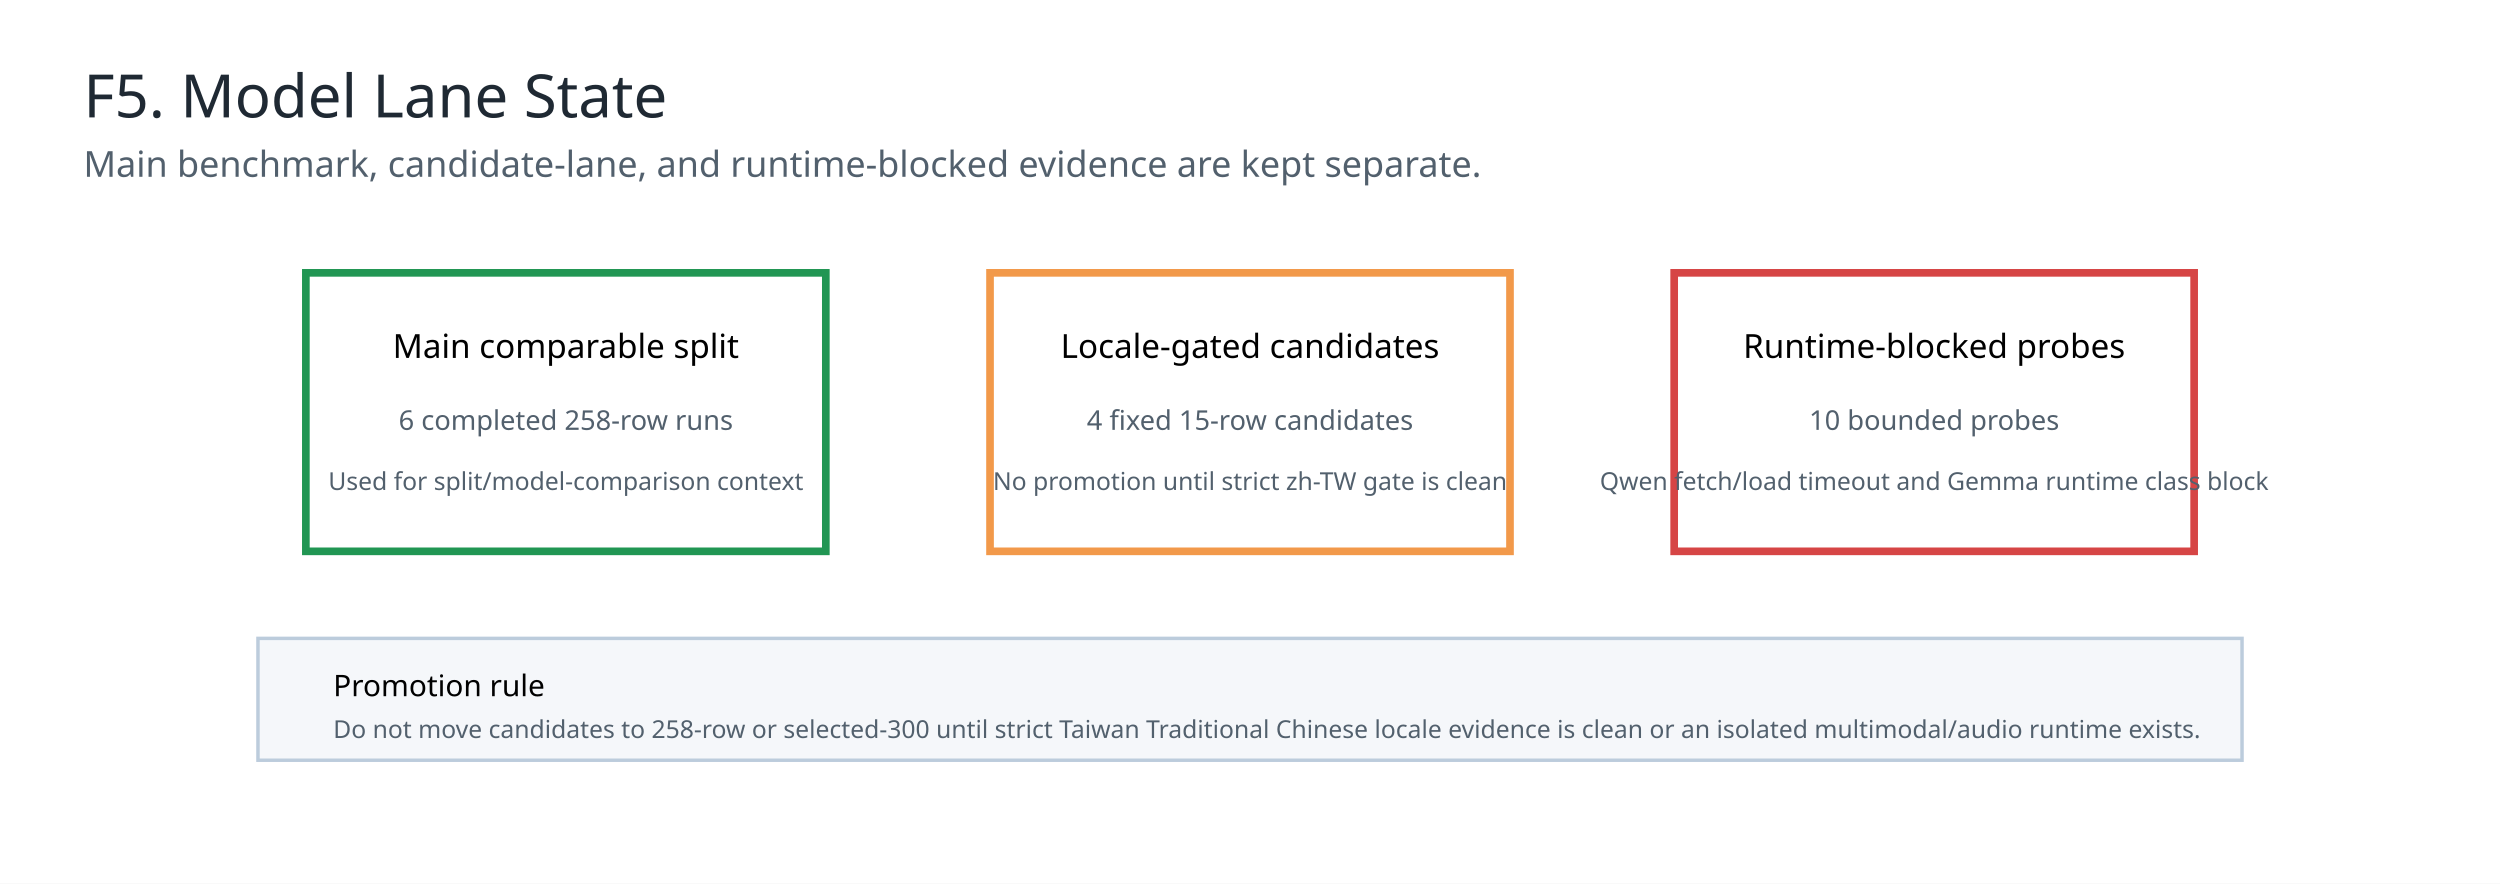
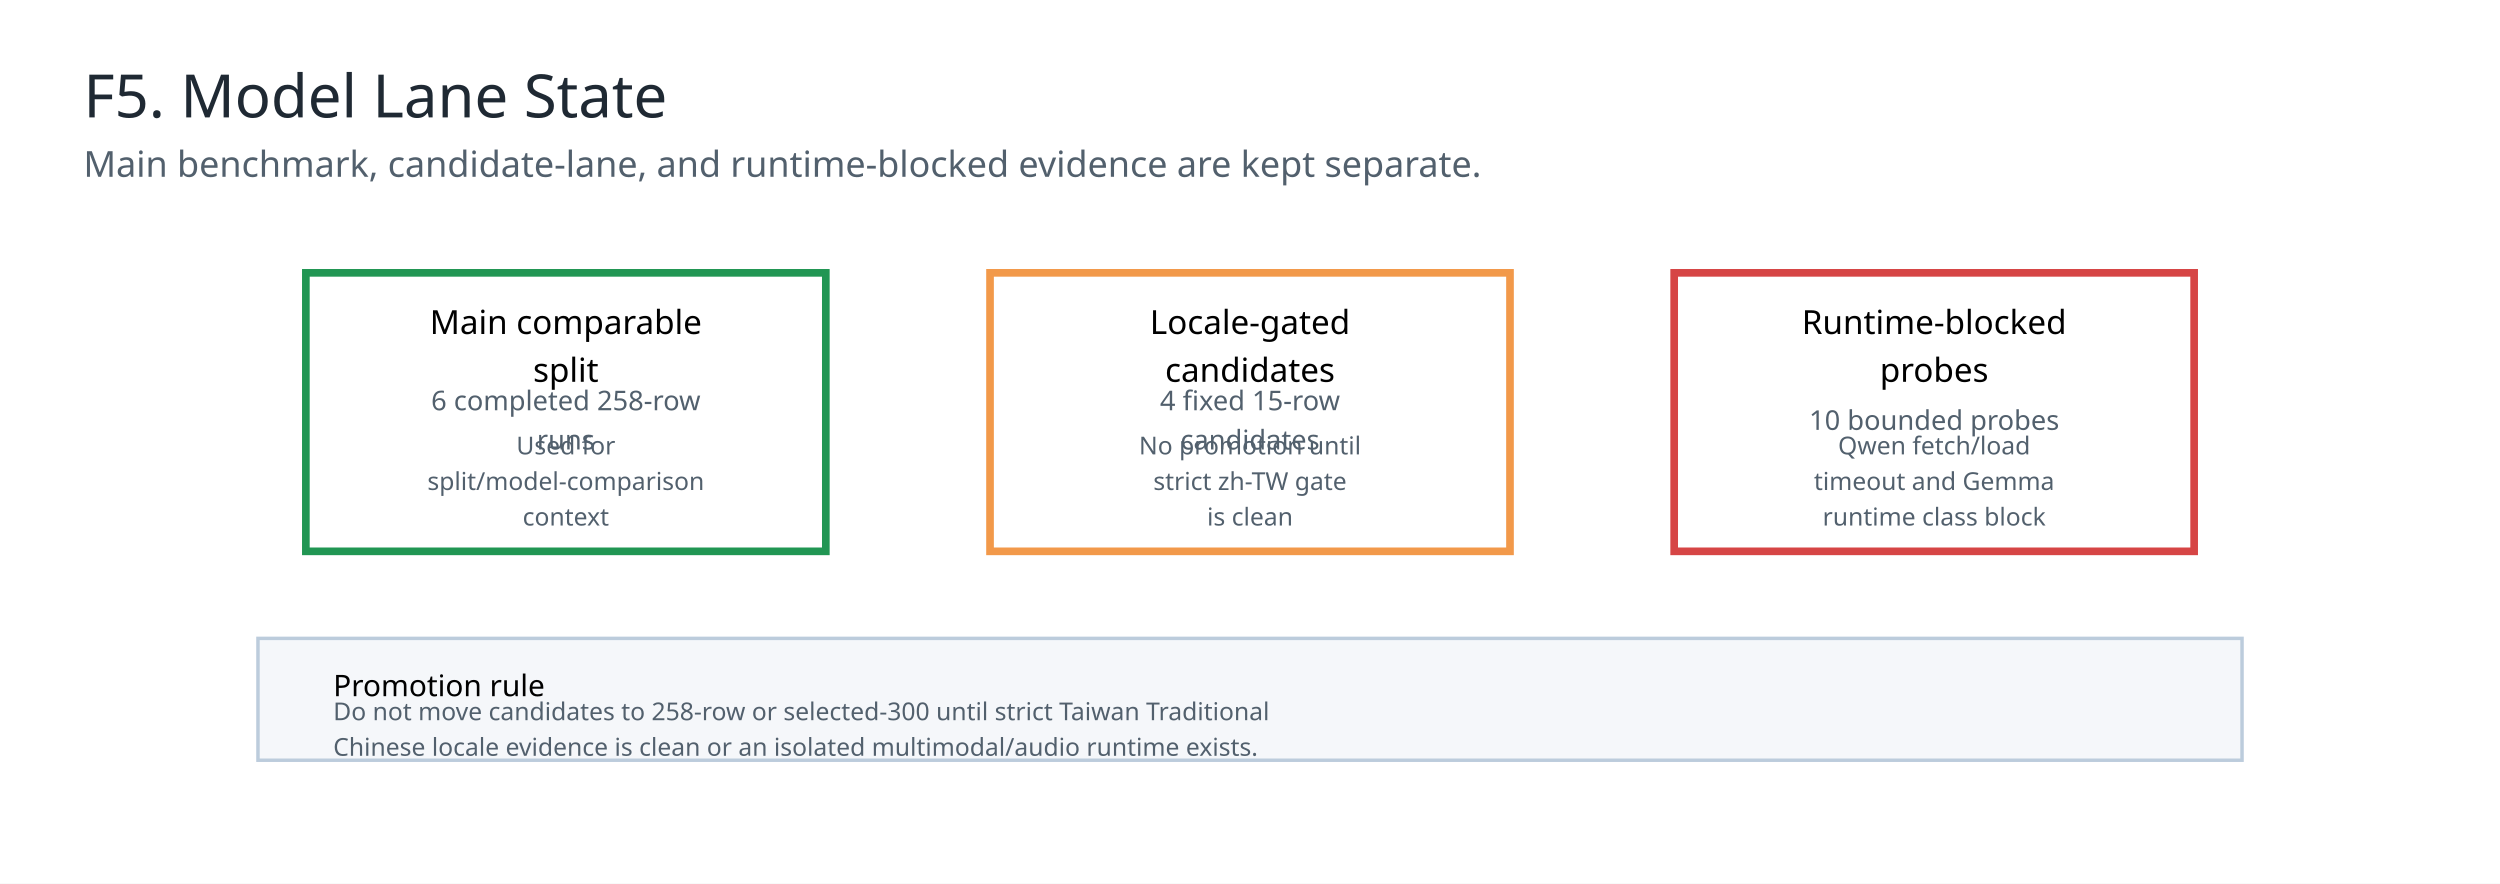
<svg xmlns="http://www.w3.org/2000/svg" width="835.20pt" height="295.20pt" viewBox="0 0 835.20 295.20">
  <g class="svglite">
    <defs>
      <style type="text/css">
    .svglite line, .svglite polyline, .svglite polygon, .svglite path, .svglite rect, .svglite circle {
      fill: none;
      stroke: #000000;
      stroke-linecap: round;
      stroke-linejoin: round;
      stroke-miterlimit: 10.00;
    }
    .svglite text {
      white-space: pre;
    }
    .svglite g.glyphgroup path {
      fill: inherit;
      stroke: none;
    }
  </style>
    </defs>
    <rect width="100%" height="100%" style="stroke: none; fill: #FFFFFF;" />
    <defs>
      <clipPath id="cpMC4wMHw4MzUuMjB8MC4wMHwyOTUuMjA=">
        <rect x="0.00" y="0.00" width="835.20" height="295.20" />
      </clipPath>
    </defs>
    <g clip-path="url(#cpMC4wMHw4MzUuMjB8MC4wMHwyOTUuMjA=)">
      <rect x="0.00" y="0.00" width="835.20" height="295.20" style="stroke-width: 0.00; stroke: none;" />
      <rect x="102.18" y="91.15" width="173.71" height="93.04" style="stroke-width: 2.56; stroke: #219653; stroke-linecap: butt; stroke-linejoin: miter; fill: #FFFFFF;" />
      <rect x="330.75" y="91.15" width="173.71" height="93.04" style="stroke-width: 2.56; stroke: #F2994A; stroke-linecap: butt; stroke-linejoin: miter; fill: #FFFFFF;" />
      <rect x="559.31" y="91.15" width="173.71" height="93.04" style="stroke-width: 2.56; stroke: #D64545; stroke-linecap: butt; stroke-linejoin: miter; fill: #FFFFFF;" />
-       <text x="189.03" y="119.57" text-anchor="middle" style="font-size: 11.10px; font-family: &quot;EB Garamond Initials&quot;;" textLength="86.11px" lengthAdjust="spacingAndGlyphs">Main comparable split</text>
-       <text x="417.60" y="119.57" text-anchor="middle" style="font-size: 11.10px; font-family: &quot;EB Garamond Initials&quot;;" textLength="101.14px" lengthAdjust="spacingAndGlyphs">Locale-gated candidates</text>
-       <text x="646.17" y="119.57" text-anchor="middle" style="font-size: 11.10px; font-family: &quot;EB Garamond Initials&quot;;" textLength="91.59px" lengthAdjust="spacingAndGlyphs">Runtime-blocked probes</text>
-       <text x="189.03" y="143.61" text-anchor="middle" style="font-size: 9.10px;fill: #52606D; font-family: &quot;EB Garamond Initials&quot;;" textLength="81.88px" lengthAdjust="spacingAndGlyphs">6 completed 258-row runs</text>
-       <text x="417.60" y="143.61" text-anchor="middle" style="font-size: 9.10px;fill: #52606D; font-family: &quot;EB Garamond Initials&quot;;" textLength="84.00px" lengthAdjust="spacingAndGlyphs">4 fixed 15-row candidates</text>
+       <text x="189.03" y="111.58" text-anchor="middle" style="font-size: 11.10px; font-family: &quot;EB Garamond Initials&quot;;" textLength="61.92px" lengthAdjust="spacingAndGlyphs">Main comparable</text>
+       <text x="189.03" y="127.56" text-anchor="middle" style="font-size: 11.10px; font-family: &quot;EB Garamond Initials&quot;;" textLength="20.16px" lengthAdjust="spacingAndGlyphs">split</text>
+       <text x="417.60" y="111.58" text-anchor="middle" style="font-size: 11.10px; font-family: &quot;EB Garamond Initials&quot;;" textLength="56.80px" lengthAdjust="spacingAndGlyphs">Locale-gated</text>
+       <text x="417.60" y="127.56" text-anchor="middle" style="font-size: 11.10px; font-family: &quot;EB Garamond Initials&quot;;" textLength="40.31px" lengthAdjust="spacingAndGlyphs">candidates</text>
+       <text x="646.17" y="111.58" text-anchor="middle" style="font-size: 11.10px; font-family: &quot;EB Garamond Initials&quot;;" textLength="61.92px" lengthAdjust="spacingAndGlyphs">Runtime-blocked</text>
+       <text x="646.17" y="127.56" text-anchor="middle" style="font-size: 11.10px; font-family: &quot;EB Garamond Initials&quot;;" textLength="25.64px" lengthAdjust="spacingAndGlyphs">probes</text>
+       <text x="189.03" y="137.06" text-anchor="middle" style="font-size: 9.10px;fill: #52606D; font-family: &quot;EB Garamond Initials&quot;;" textLength="65.31px" lengthAdjust="spacingAndGlyphs">6 completed 258-row</text>
+       <text x="189.03" y="150.17" text-anchor="middle" style="font-size: 9.10px;fill: #52606D; font-family: &quot;EB Garamond Initials&quot;;" textLength="13.25px" lengthAdjust="spacingAndGlyphs">runs</text>
+       <text x="417.60" y="137.06" text-anchor="middle" style="font-size: 9.10px;fill: #52606D; font-family: &quot;EB Garamond Initials&quot;;" textLength="47.56px" lengthAdjust="spacingAndGlyphs">4 fixed 15-row</text>
+       <text x="417.60" y="150.17" text-anchor="middle" style="font-size: 9.10px;fill: #52606D; font-family: &quot;EB Garamond Initials&quot;;" textLength="33.12px" lengthAdjust="spacingAndGlyphs">candidates</text>
      <text x="646.17" y="143.61" text-anchor="middle" style="font-size: 9.10px;fill: #52606D; font-family: &quot;EB Garamond Initials&quot;;" textLength="58.69px" lengthAdjust="spacingAndGlyphs">10 bounded probes</text>
-       <text x="189.03" y="163.69" text-anchor="middle" style="font-size: 8.25px;fill: #52606D; font-family: &quot;EB Garamond Initials&quot;;" textLength="122.39px" lengthAdjust="spacingAndGlyphs">Used for split/model-comparison context</text>
-       <text x="417.60" y="163.69" text-anchor="middle" style="font-size: 8.25px;fill: #52606D; font-family: &quot;EB Garamond Initials&quot;;" textLength="149.81px" lengthAdjust="spacingAndGlyphs">No promotion until strict zh-TW gate is clean</text>
-       <text x="646.17" y="163.69" text-anchor="middle" style="font-size: 8.25px;fill: #52606D; font-family: &quot;EB Garamond Initials&quot;;" textLength="172.56px" lengthAdjust="spacingAndGlyphs">Qwen fetch/load timeout and Gemma runtime class block</text>
+       <text x="189.03" y="151.80" text-anchor="middle" style="font-size: 8.25px;fill: #52606D; font-family: &quot;EB Garamond Initials&quot;;" textLength="25.08px" lengthAdjust="spacingAndGlyphs">Used for</text>
+       <text x="189.03" y="163.69" text-anchor="middle" style="font-size: 8.25px;fill: #52606D; font-family: &quot;EB Garamond Initials&quot;;" textLength="69.23px" lengthAdjust="spacingAndGlyphs">split/model-comparison</text>
+       <text x="189.03" y="175.57" text-anchor="middle" style="font-size: 8.25px;fill: #52606D; font-family: &quot;EB Garamond Initials&quot;;" textLength="22.08px" lengthAdjust="spacingAndGlyphs">context</text>
+       <text x="417.60" y="151.80" text-anchor="middle" style="font-size: 8.25px;fill: #52606D; font-family: &quot;EB Garamond Initials&quot;;" textLength="63.56px" lengthAdjust="spacingAndGlyphs">No promotion until</text>
+       <text x="417.60" y="163.69" text-anchor="middle" style="font-size: 8.25px;fill: #52606D; font-family: &quot;EB Garamond Initials&quot;;" textLength="56.25px" lengthAdjust="spacingAndGlyphs">strict zh-TW gate</text>
+       <text x="417.60" y="175.57" text-anchor="middle" style="font-size: 8.25px;fill: #52606D; font-family: &quot;EB Garamond Initials&quot;;" textLength="24.00px" lengthAdjust="spacingAndGlyphs">is clean</text>
+       <text x="646.17" y="151.80" text-anchor="middle" style="font-size: 8.25px;fill: #52606D; font-family: &quot;EB Garamond Initials&quot;;" textLength="51.33px" lengthAdjust="spacingAndGlyphs">Qwen fetch/load</text>
+       <text x="646.17" y="163.69" text-anchor="middle" style="font-size: 8.25px;fill: #52606D; font-family: &quot;EB Garamond Initials&quot;;" textLength="57.16px" lengthAdjust="spacingAndGlyphs">timeout and Gemma</text>
+       <text x="646.17" y="175.57" text-anchor="middle" style="font-size: 8.25px;fill: #52606D; font-family: &quot;EB Garamond Initials&quot;;" textLength="58.08px" lengthAdjust="spacingAndGlyphs">runtime class block</text>
      <rect x="86.18" y="213.27" width="662.84" height="40.71" style="stroke-width: 1.16; stroke: #BCCCDC; stroke-linecap: butt; stroke-linejoin: miter; fill: #F5F7FA;" />
      <text x="111.32" y="232.58" style="font-size: 9.96px; font-family: &quot;EB Garamond Initials&quot;;" textLength="54.64px" lengthAdjust="spacingAndGlyphs">Promotion rule</text>
-       <text x="111.32" y="246.55" style="font-size: 8.25px;fill: #52606D; font-family: &quot;EB Garamond Initials&quot;;" textLength="514.69px" lengthAdjust="spacingAndGlyphs">Do not move candidates to 258-row or selected-300 until strict Taiwan Traditional Chinese locale evidence is clean or an isolated multimodal/audio runtime exists.</text>
+       <text x="111.32" y="240.61" style="font-size: 8.25px;fill: #52606D; font-family: &quot;EB Garamond Initials&quot;;" textLength="266.30px" lengthAdjust="spacingAndGlyphs">Do not move candidates to 258-row or selected-300 until strict Taiwan Traditional</text>
+       <text x="111.32" y="252.49" style="font-size: 8.25px;fill: #52606D; font-family: &quot;EB Garamond Initials&quot;;" textLength="245.39px" lengthAdjust="spacingAndGlyphs">Chinese locale evidence is clean or an isolated multimodal/audio runtime exists.</text>
      <text x="27.90" y="59.07" style="font-size: 12.00px;fill: #52606D; font-family: &quot;EB Garamond Initials&quot;;" textLength="347.19px" lengthAdjust="spacingAndGlyphs">Main benchmark, candidate-lane, and runtime-blocked evidence are kept separate.</text>
      <text x="27.90" y="39.23" style="font-size: 20.00px;fill: #1F2933; font-family: &quot;EB Garamond Initials&quot;;" textLength="173.53px" lengthAdjust="spacingAndGlyphs">F5. Model Lane State</text>
    </g>
  </g>
</svg>
